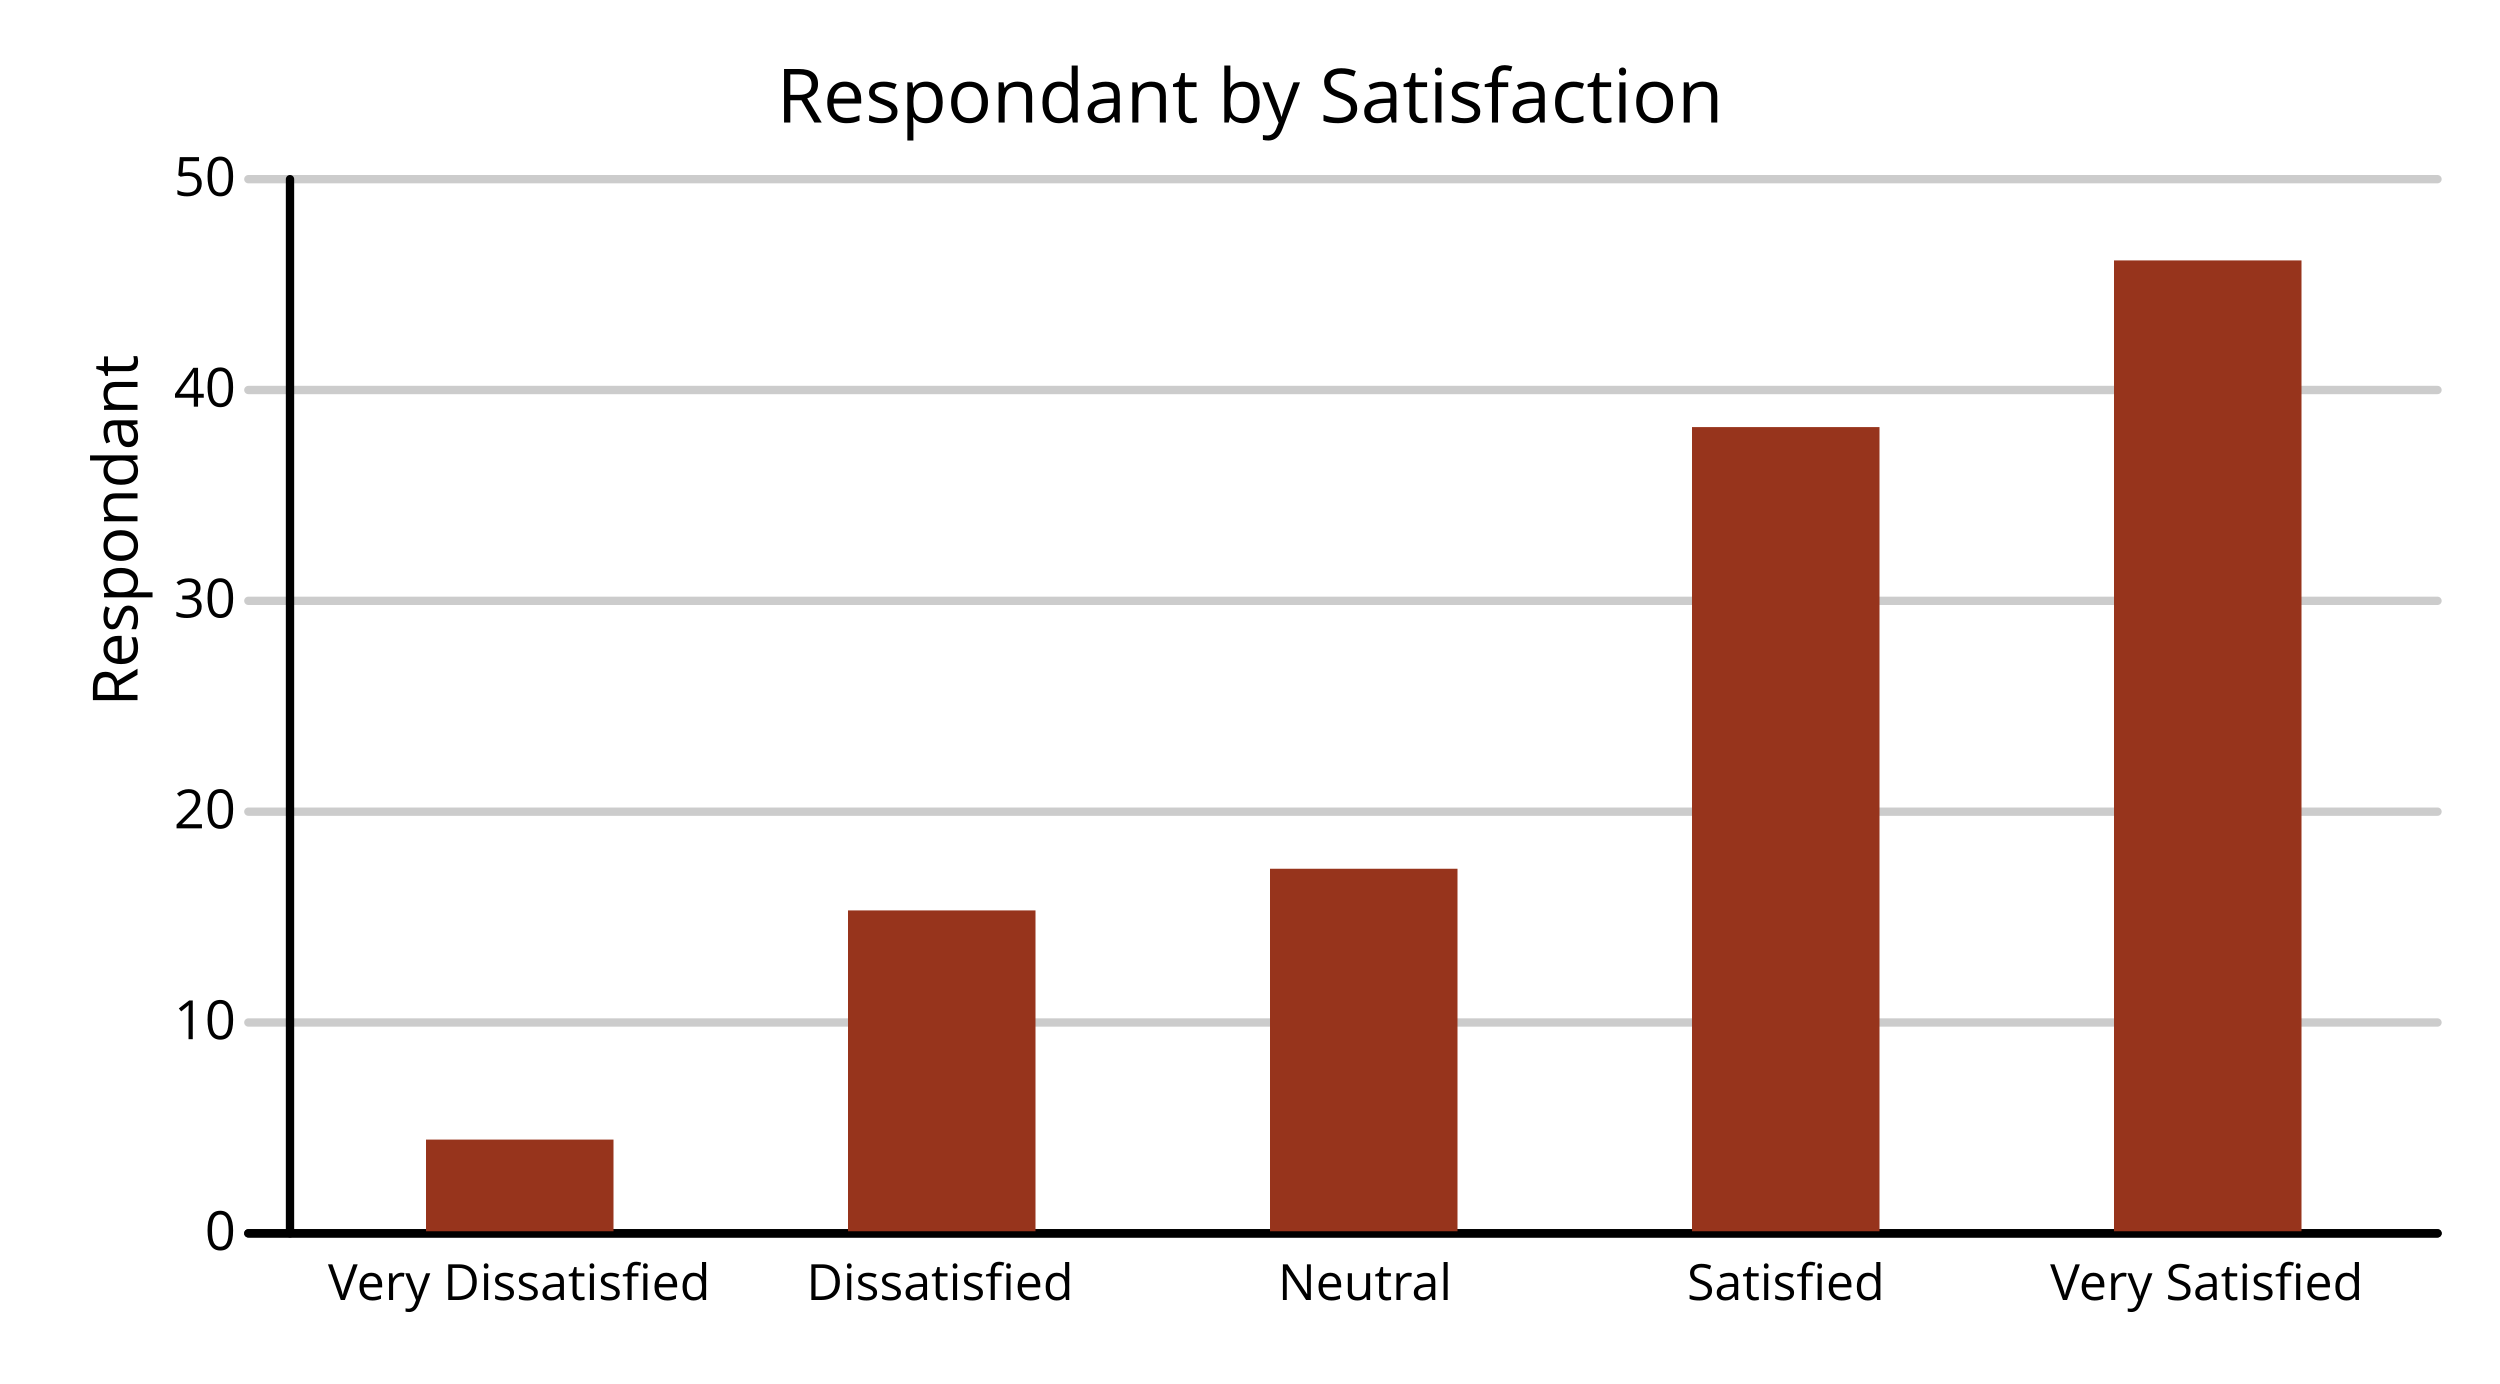
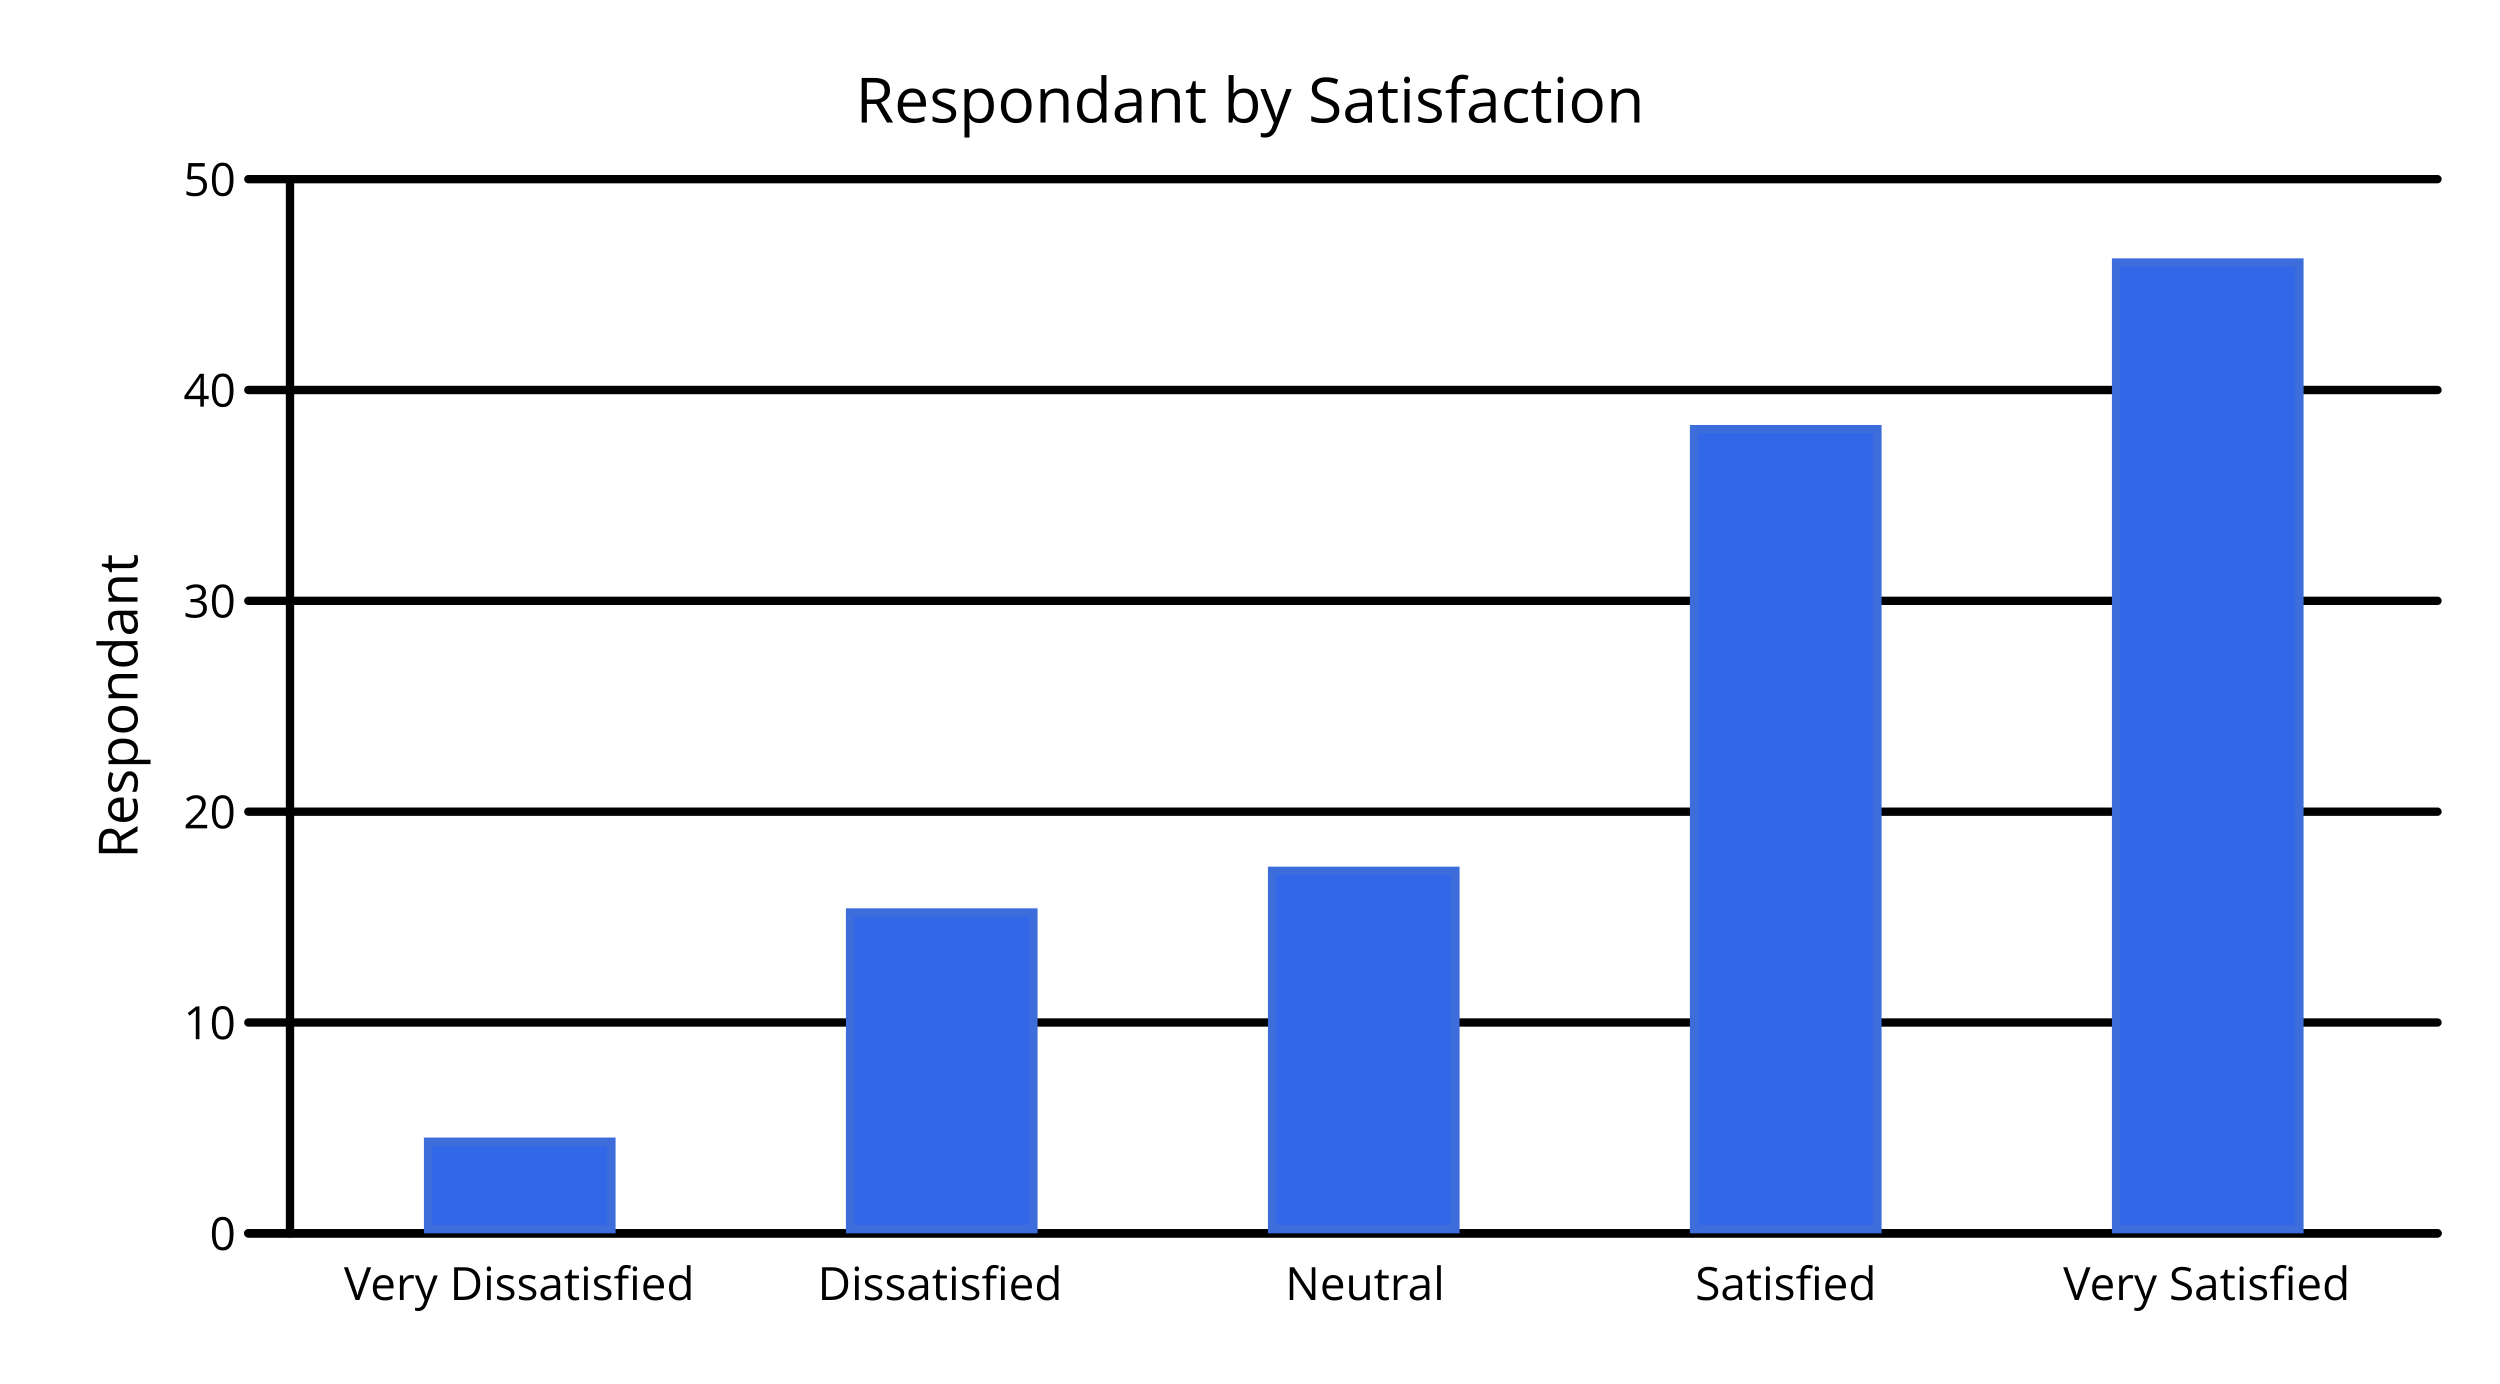
<svg xmlns="http://www.w3.org/2000/svg" id="chart-bar" viewBox="0 0 600 332">
  <rect id="fizz_chart_frame" fill="none" pointer-events="all" x="0" y="0" width="600" height="332" />
  <g>
    <text class="chart_title" transform="translate(300.00,29.40)">Respondant by Satisfaction</text>
    <g id="x-axis" data-axistype="category" tabindex="-1" transform="translate(69.60,296.00)">
      <path id="x_Satisfaction_line-4" class="x_axis_line" d="M-10,0 H515.4" />
      <g transform="translate(55,0)" class="tick_group_x">
        <text class="axis_label" transform="translate(0,16)">Very Dissatisfied</text>
      </g>
      <g transform="translate(156,0)" class="tick_group_x">
        <text class="axis_label" transform="translate(0,16)">Dissatisfied</text>
      </g>
      <g transform="translate(258,0)" class="tick_group_x">
        <text class="axis_label" transform="translate(0,16)">Neutral</text>
      </g>
      <g transform="translate(359,0)" class="tick_group_x">
        <text class="axis_label" transform="translate(0,16)">Satisfied</text>
      </g>
      <g transform="translate(460,0)" class="tick_group_x">
        <text class="axis_label" transform="translate(0,16)">Very Satisfied</text>
      </g>
    </g>
    <g id="y-axis" data-axistype="numeric" tabindex="-1" transform="translate(69.60,43.00)">
      <path id="y_Respondant_line-4" class="y_axis_line" d="M0,253 V0" />
      <g transform="translate(0,253.00)" class="tick_group_y">
        <text class="axis_label_y" transform="translate(-13,4)">0</text>
        <use href="#x_Satisfaction_line-4" class="tickmark_y_0" />
      </g>
      <g transform="translate(0,202.40)" class="tick_group_y">
        <text class="axis_label_y" transform="translate(-13,4)">10</text>
        <use href="#x_Satisfaction_line-4" class="tickmark_y" />
      </g>
      <g transform="translate(0,151.80)" class="tick_group_y">
        <text class="axis_label_y" transform="translate(-13,4)">20</text>
        <use href="#x_Satisfaction_line-4" class="tickmark_y" />
      </g>
      <g transform="translate(0,101.20)" class="tick_group_y">
        <text class="axis_label_y" transform="translate(-13,4)">30</text>
        <use href="#x_Satisfaction_line-4" class="tickmark_y" />
      </g>
      <g transform="translate(0,50.60)" class="tick_group_y">
        <text class="axis_label_y" transform="translate(-13,4)">40</text>
        <use href="#x_Satisfaction_line-4" class="tickmark_y" />
      </g>
      <g transform="translate(0,0.00)" class="tick_group_y">
        <text class="axis_label_y" transform="translate(-13,4)">50</text>
        <use href="#x_Satisfaction_line-4" class="tickmark_y" />
      </g>
      <text class="axis_title" transform="translate(-36.6,126.5) rotate(-90)">Respondant</text>
    </g>
    <g role="dataset" transform="translate(69.6,43)">
      <g id="datapoint-x_Very_Dissatisfied-4">
        <g class="datapoint bar series_0 respondant" transform="translate(55.14,0)">
          <path d="M-22,231 V252 H22 V231 Z" />
        </g>
      </g>
      <g id="datapoint-x_Dissatisfied-4">
        <g class="datapoint bar series_0 respondant" transform="translate(156.42,0)">
          <path d="M-22,176 V252 H22 V176 Z" />
        </g>
      </g>
      <g id="datapoint-x_Neutral-4">
        <g class="datapoint bar series_0 respondant" transform="translate(257.70,0)">
          <path d="M-22,166 V252 H22 V166 Z" />
        </g>
      </g>
      <g id="datapoint-x_Satisfied-4">
        <g class="datapoint bar series_0 respondant" transform="translate(358.98,0)">
          <path d="M-22,60 V252 H22 V60 Z" />
        </g>
      </g>
      <g id="datapoint-x_Very_Satisfied-4">
        <g class="datapoint bar series_0 respondant" transform="translate(460.26,0)">
          <path d="M-22,20 V252 H22 V20 Z" />
        </g>
      </g>
    </g>
  </g>
  <style>
    svg {
      font-family: "Open Sans", Arial, sans-serif;
-       font-size: 15px
+       font-size: 11px;
+       text-anchor: middle;
    }

-     #fizz_chart_frame {
-       fill: none;
-       stroke: none
+     .chart_title {
+       font-size: 15px;
    }

-     .y_axis_line {
+     .axis_title {
+       font-size: 13px;
+     }
+ 
+     path {
      fill: none;
      stroke: hsl(0, 0%, 0%);
      stroke-width: 2px;
-       stroke-linecap: round
+       stroke-linecap: round;
    }

-     .x_axis_line {
-       fill: none;
-       stroke: hsl(0, 0%, 0%);
-       opacity: 1;
-       stroke-width: 2px;
-       stroke-linecap: round
+     .tick_group_y {
+       text-anchor: end;
    }

-     .axis_label {
-       text-anchor: middle;
-       fill: hsl(0, 0%, 0%);
-       stroke: none;
-       font-size: 12px;
-     }
- 
-     .axis_title {
-       font-size: 15px;
-     }
- 
-     .axis_label_y {
-       text-anchor: end;
-       fill: hsl(0, 0%, 0%);
-       stroke: none;
-       font-size: 13px;
-     }
- 
-     .tickmark_y {
-       opacity: 0.2
-     }
- 
-     .tickmark_y_0 {
-       fill: hsl(270, 50%, 50%);
-       stroke: hsl(270, 50%, 50%);
-       opacity: 1;
-       stroke-width: 2px;
-       stroke-linecap: round
-     }
- 
-     .tick_group_y:hover,
-     .tick_group_y:hover .tickmark_y {
-       font-weight: bold;
-       opacity: 1
-     }
- 
-     .tickmark_x {
-       opacity: 0.2
-     }
- 
-     .tickmark_x_0 {
-       fill: hsl(270, 50%, 50%);
-       stroke: hsl(270, 50%, 50%);
-       opacity: 1;
-       stroke-width: 2px;
-       stroke-linecap: round
-     }
- 
-     .radial_label_right {
-       text-anchor: start
-     }
- 
-     .radial_label_left {
-       text-anchor: end
-     }
- 
-     .datapoint_background {
-       fill: none;
-       stroke: none;
-       pointer-events: all;
-       outline: none
-     }
- 
-     .data_line {
-       fill: none;
-       stroke: hsl(270, 50%, 50%);
-       stroke-width: 3px;
-       stroke-linecap: round
-     }
- 
-     .data_area {
-       stroke: hsl(270, 50%, 50%);
-       stroke-width: 3px;
-       stroke-linecap: round;
-       fill: none
-     }
- 
-     .data_area_background {
-       stroke: none;
-       fill: hsl(270, 50%, 50%);
-       fill-opacity: 0.8
-     }
- 
-     .trendline {
-       stroke: red;
-       stroke-width: 3px;
-       fill: none
-     }
- 
-     .center_label tspan.subtext {
-       font-size: 2rem;
-       text-anchor: middle
-     }
- 
-     .chart_title {
-       font-size: 18px;
-       text-anchor: middle;
-       fill: black;
-     }
- 
-     .respondant {
-       fill: hsl(12, 69%, 35%);
-       stroke: hsl(12, 69%, 35%);
+     .bar path {
+       fill: hsl(222, 79%, 55%);
+       stroke: hsl(222, 69%, 55%);
    }
  </style>
</svg>
